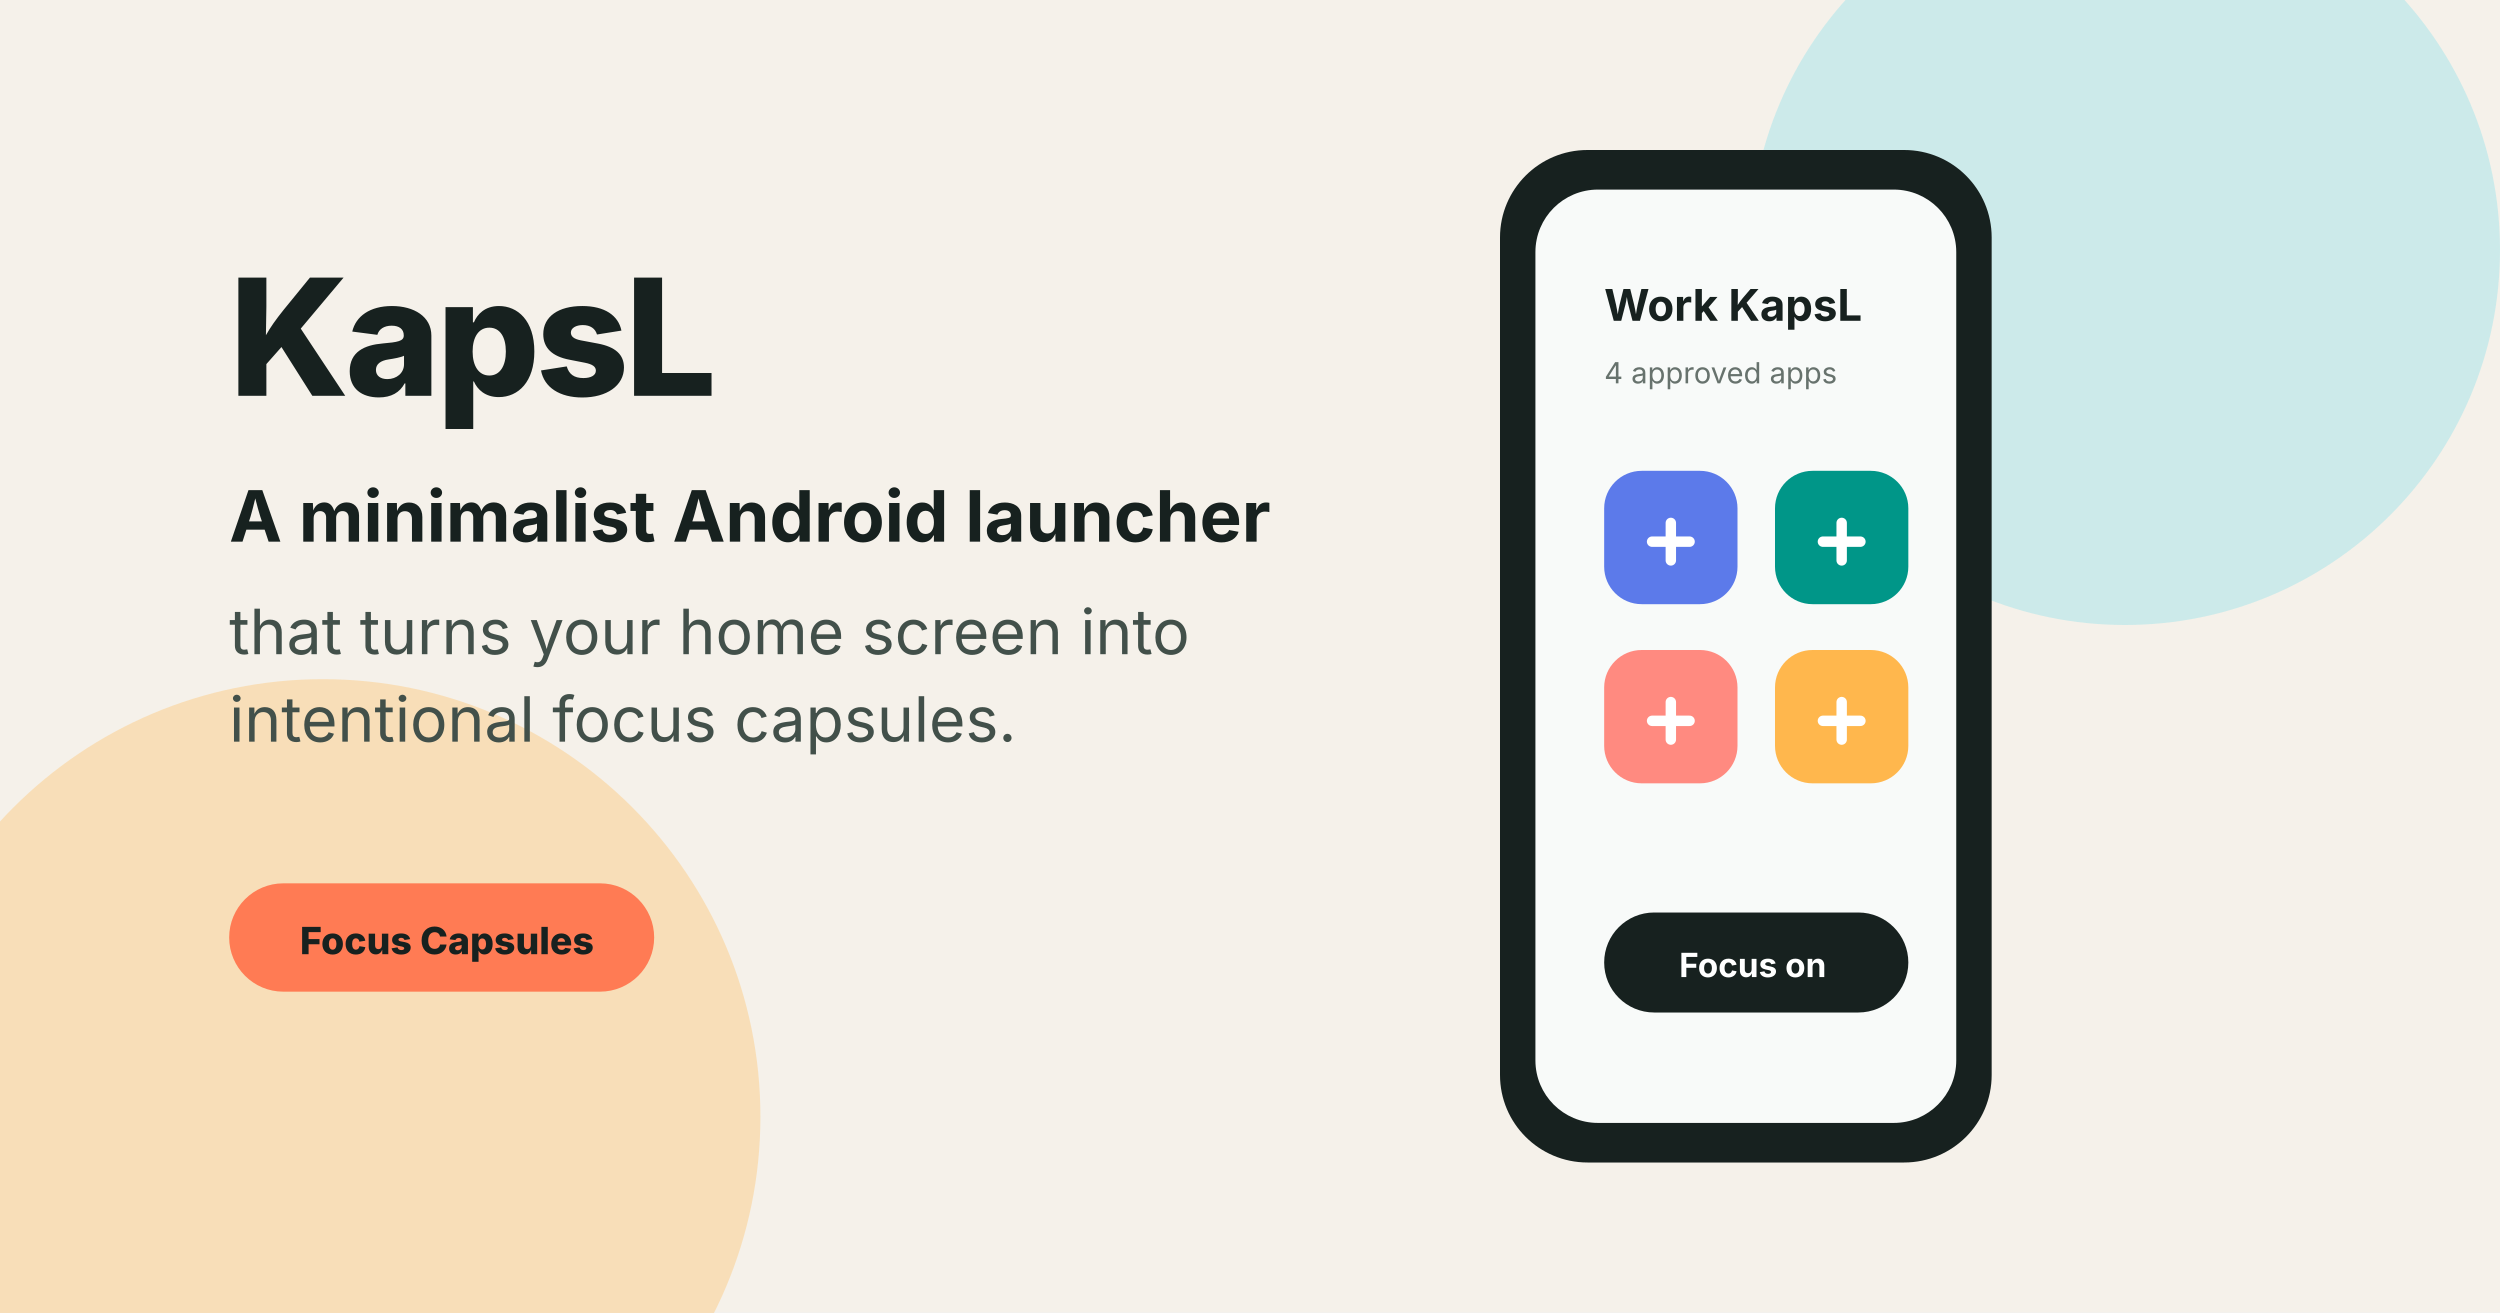
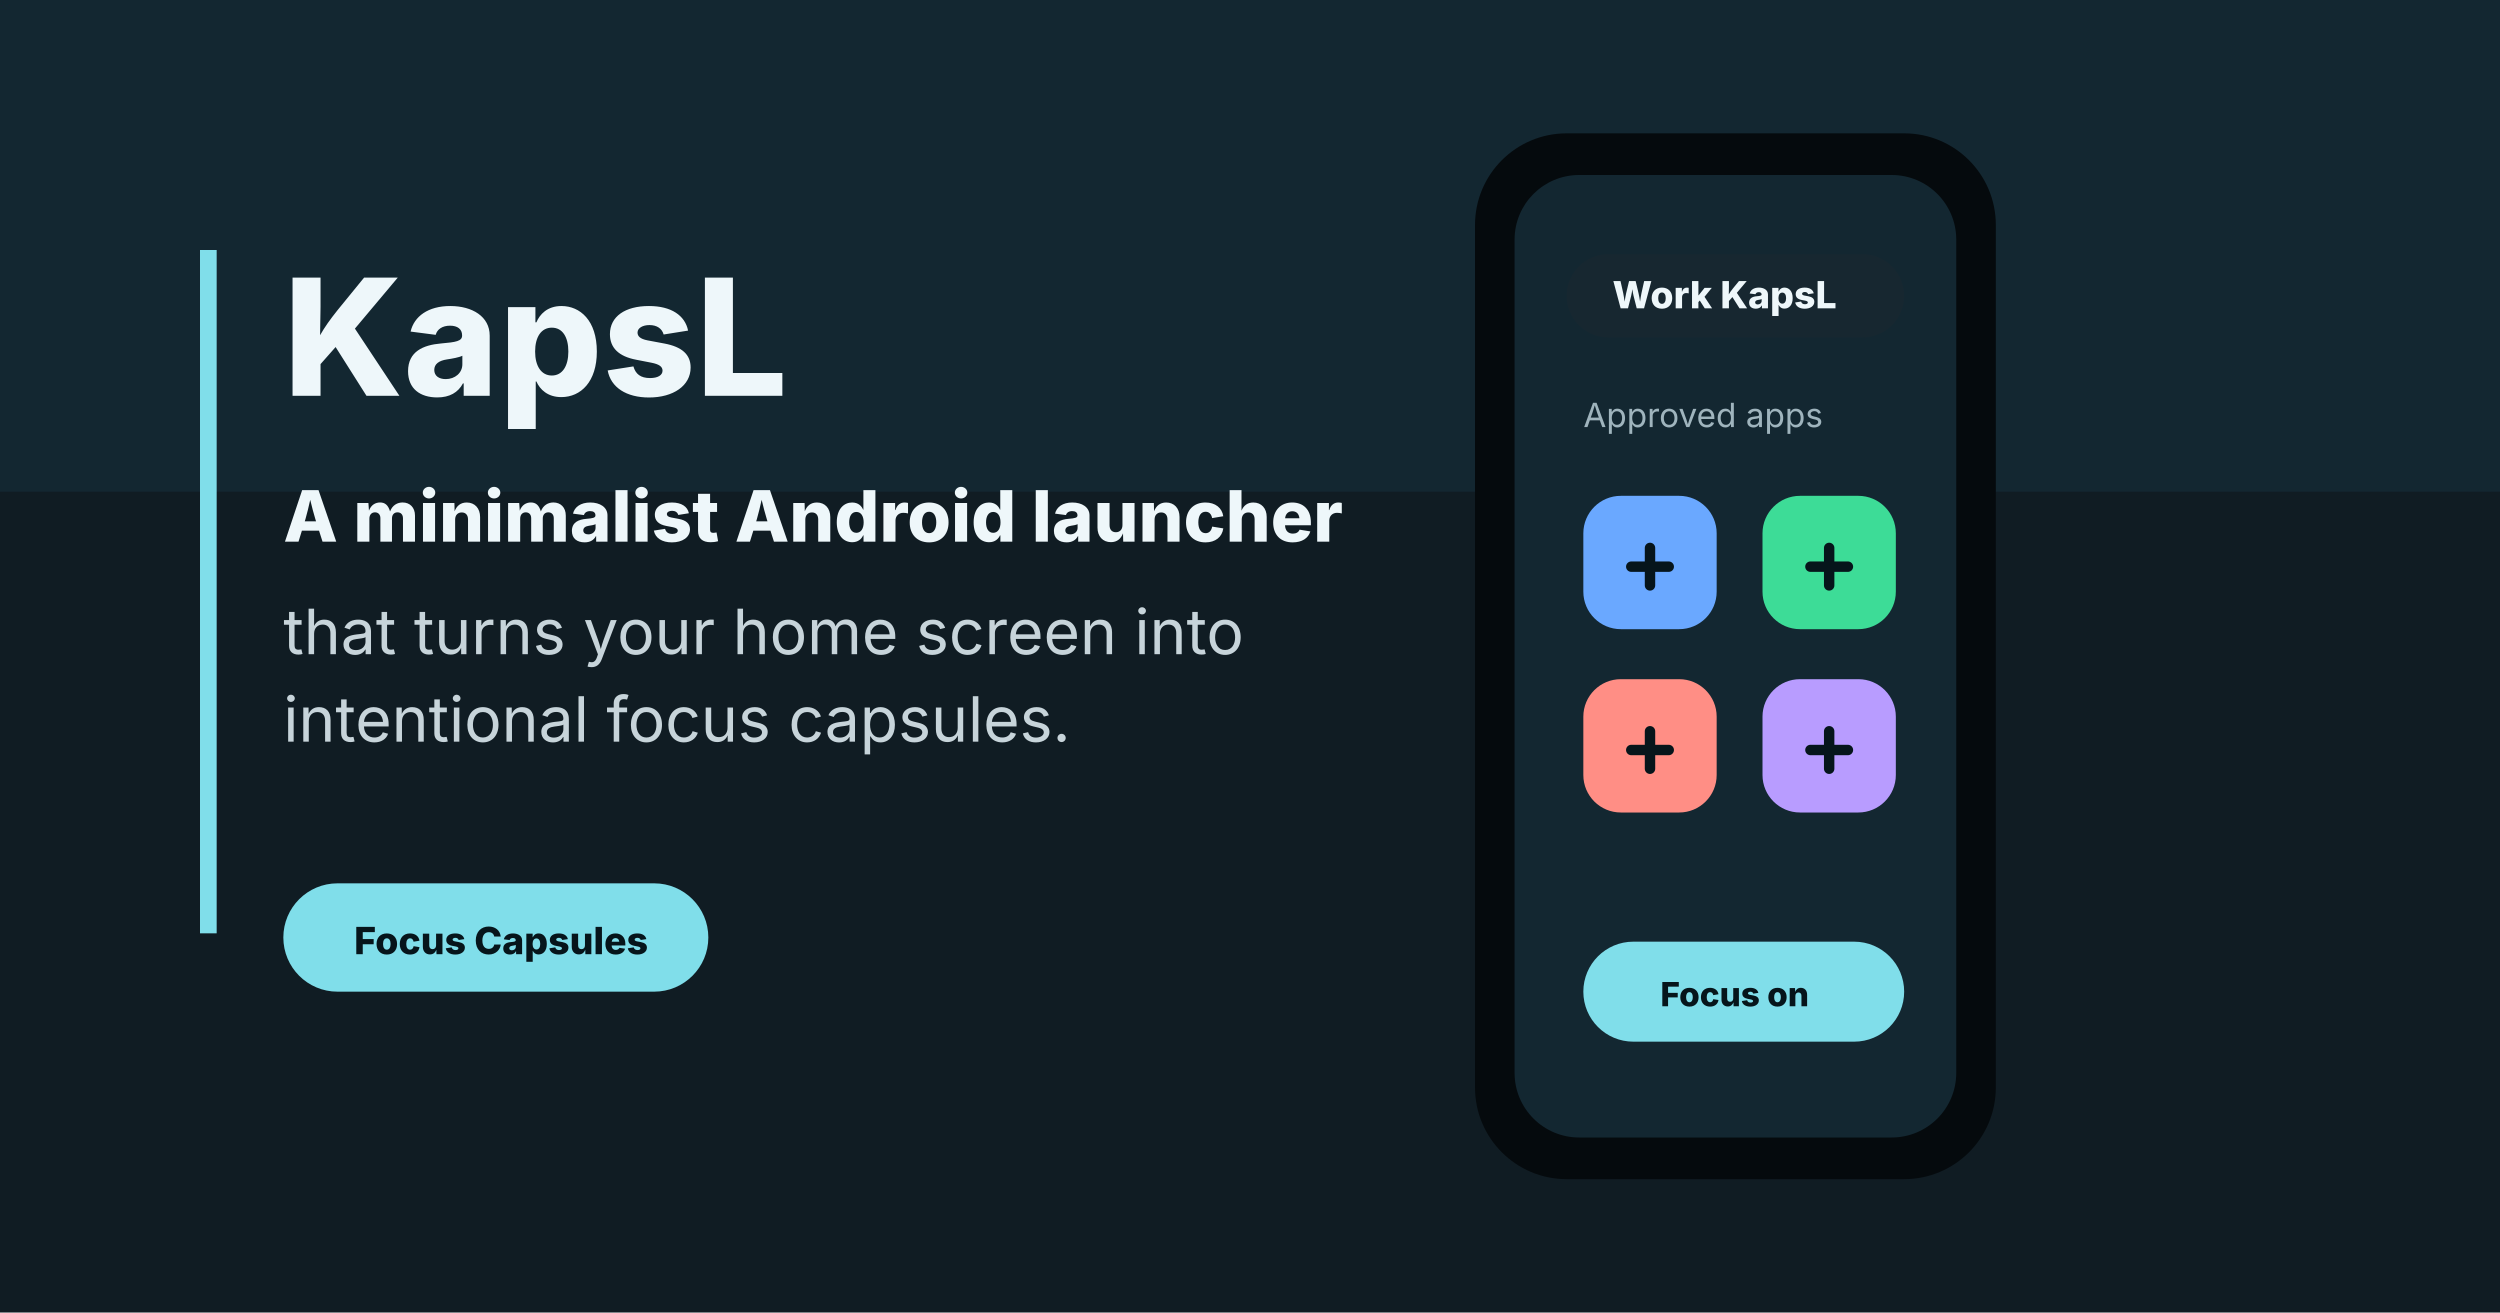
<svg xmlns="http://www.w3.org/2000/svg" viewBox="0 0 1200 630" role="img" aria-labelledby="title desc">
-   <rect width="1200" height="630" fill="#f5f1ea" />
-   <circle cx="1020" cy="120" r="180" fill="#80deea" opacity=".35" />
-   <circle cx="155" cy="536" r="210" fill="#ffb74d" opacity=".32" />
-   <rect x="720" y="72" width="236" height="486" rx="42" fill="#17211f" />
-   <rect x="737" y="91" width="202" height="448" rx="30" fill="#f8faf9" />
-   <text x="770" y="154" font-family="Inter, Arial, sans-serif" font-size="21" font-weight="700" fill="#17211f">Work KapsL</text>
-   <text x="770" y="184" font-family="Inter, Arial, sans-serif" font-size="14" fill="#67726d">4 approved apps</text>
-   <rect x="770" y="226" width="64" height="64" rx="18" fill="#5c7aea" />
-   <rect x="852" y="226" width="64" height="64" rx="18" fill="#009688" />
-   <rect x="770" y="312" width="64" height="64" rx="18" fill="#ff8a80" />
-   <rect x="852" y="312" width="64" height="64" rx="18" fill="#ffb74d" />
-   <path d="M793 260h18M802 251v18M875 260h18M884 251v18M793 346h18M802 337v18M875 346h18M884 337v18" stroke="#fff" stroke-width="5" stroke-linecap="round" />
-   <rect x="770" y="438" width="146" height="48" rx="24" fill="#17211f" />
-   <text x="806" y="469" font-family="Inter, Arial, sans-serif" font-size="16" font-weight="700" fill="#fff">Focus on</text>
-   <text x="110" y="190" font-family="Inter, Arial, sans-serif" font-size="78" font-weight="800" letter-spacing="-2" fill="#17211f">KapsL</text>
-   <text x="110" y="260" font-family="Inter, Arial, sans-serif" font-size="34" font-weight="700" fill="#17211f">A minimalist Android launcher</text>
-   <text x="110" y="314" font-family="Inter, Arial, sans-serif" font-size="30" fill="#42504a">that turns your home screen into</text>
-   <text x="110" y="356" font-family="Inter, Arial, sans-serif" font-size="30" fill="#42504a">intentional focus capsules.</text>
-   <rect x="110" y="424" width="204" height="52" rx="26" fill="#ff7b54" />
-   <text x="144" y="458" font-family="Inter, Arial, sans-serif" font-size="18" font-weight="800" fill="#17211f">Focus Capsules</text>
+   <rect width="1200" height="630" fill="#101c23" />
+   <path d="M0 0h1200v236H0z" fill="#132731" />
+   <path d="M96 120h8v328h-8z" fill="#80deea" />
+   <rect x="708" y="64" width="250" height="502" rx="44" fill="#050a0d" />
+   <rect x="727" y="84" width="212" height="462" rx="31" fill="#132731" />
+   <rect x="752" y="122" width="162" height="40" rx="20" fill="#172730" />
+   <text x="774" y="148" font-family="Inter, Arial, sans-serif" font-size="18" font-weight="800" letter-spacing="0" fill="#eef7fa">Work KapsL</text>
+   <text x="760" y="205" font-family="Inter, Arial, sans-serif" font-size="16" fill="#9fb4bd">Approved apps</text>
+   <rect x="760" y="238" width="64" height="64" rx="18" fill="#6aa8ff" />
+   <rect x="846" y="238" width="64" height="64" rx="18" fill="#3ddc97" />
+   <rect x="760" y="326" width="64" height="64" rx="18" fill="#ff8e85" />
+   <rect x="846" y="326" width="64" height="64" rx="18" fill="#b89cff" />
+   <path d="M783 272h18M792 263v18M869 272h18M878 263v18M783 360h18M792 351v18M869 360h18M878 351v18" stroke="#06151b" stroke-width="5" stroke-linecap="round" />
+   <rect x="760" y="452" width="154" height="48" rx="24" fill="#80deea" />
+   <text x="797" y="483" font-family="Inter, Arial, sans-serif" font-size="16" font-weight="800" letter-spacing="0" fill="#06151b">Focus on</text>
+   <text x="136" y="190" font-family="Inter, Arial, sans-serif" font-size="78" font-weight="800" letter-spacing="0" fill="#eef7fa">KapsL</text>
+   <text x="136" y="260" font-family="Inter, Arial, sans-serif" font-size="34" font-weight="800" letter-spacing="0" fill="#eef7fa">A minimalist Android launcher</text>
+   <text x="136" y="314" font-family="Inter, Arial, sans-serif" font-size="30" fill="#c7d4da">that turns your home screen into</text>
+   <text x="136" y="356" font-family="Inter, Arial, sans-serif" font-size="30" fill="#c7d4da">intentional focus capsules.</text>
+   <rect x="136" y="424" width="204" height="52" rx="26" fill="#80deea" />
+   <text x="170" y="458" font-family="Inter, Arial, sans-serif" font-size="18" font-weight="800" letter-spacing="0" fill="#06151b">Focus Capsules</text>
</svg>
